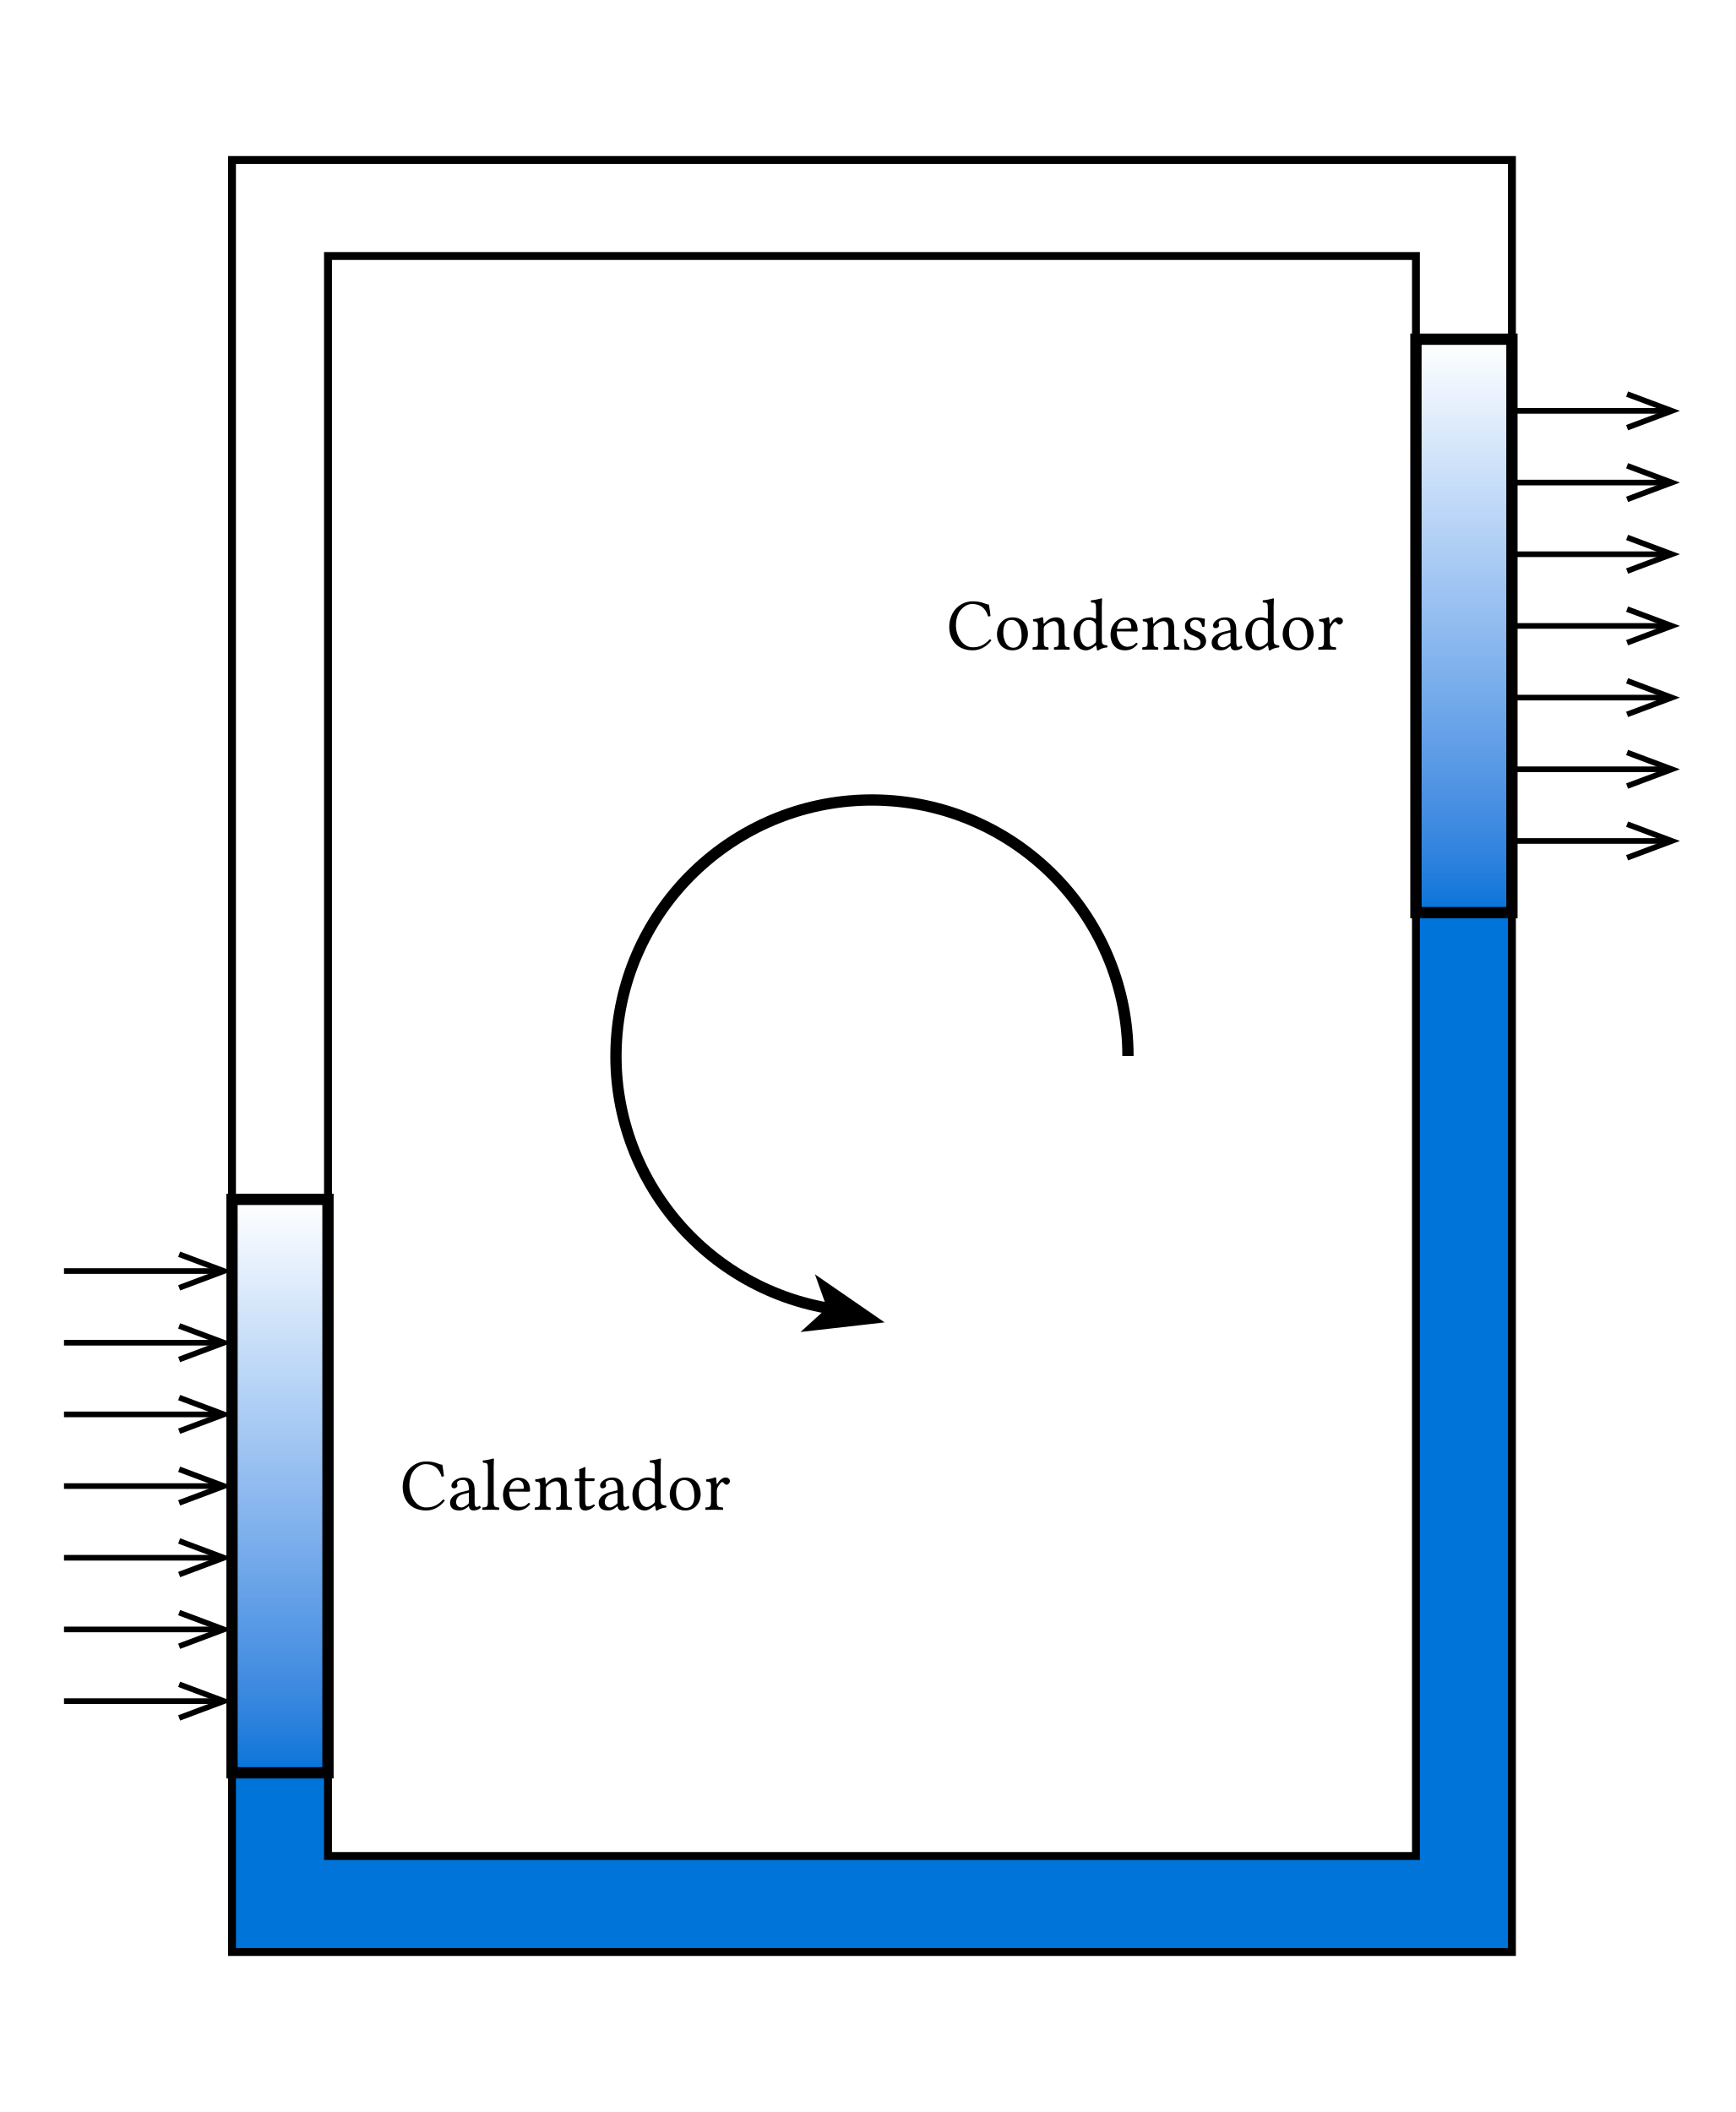
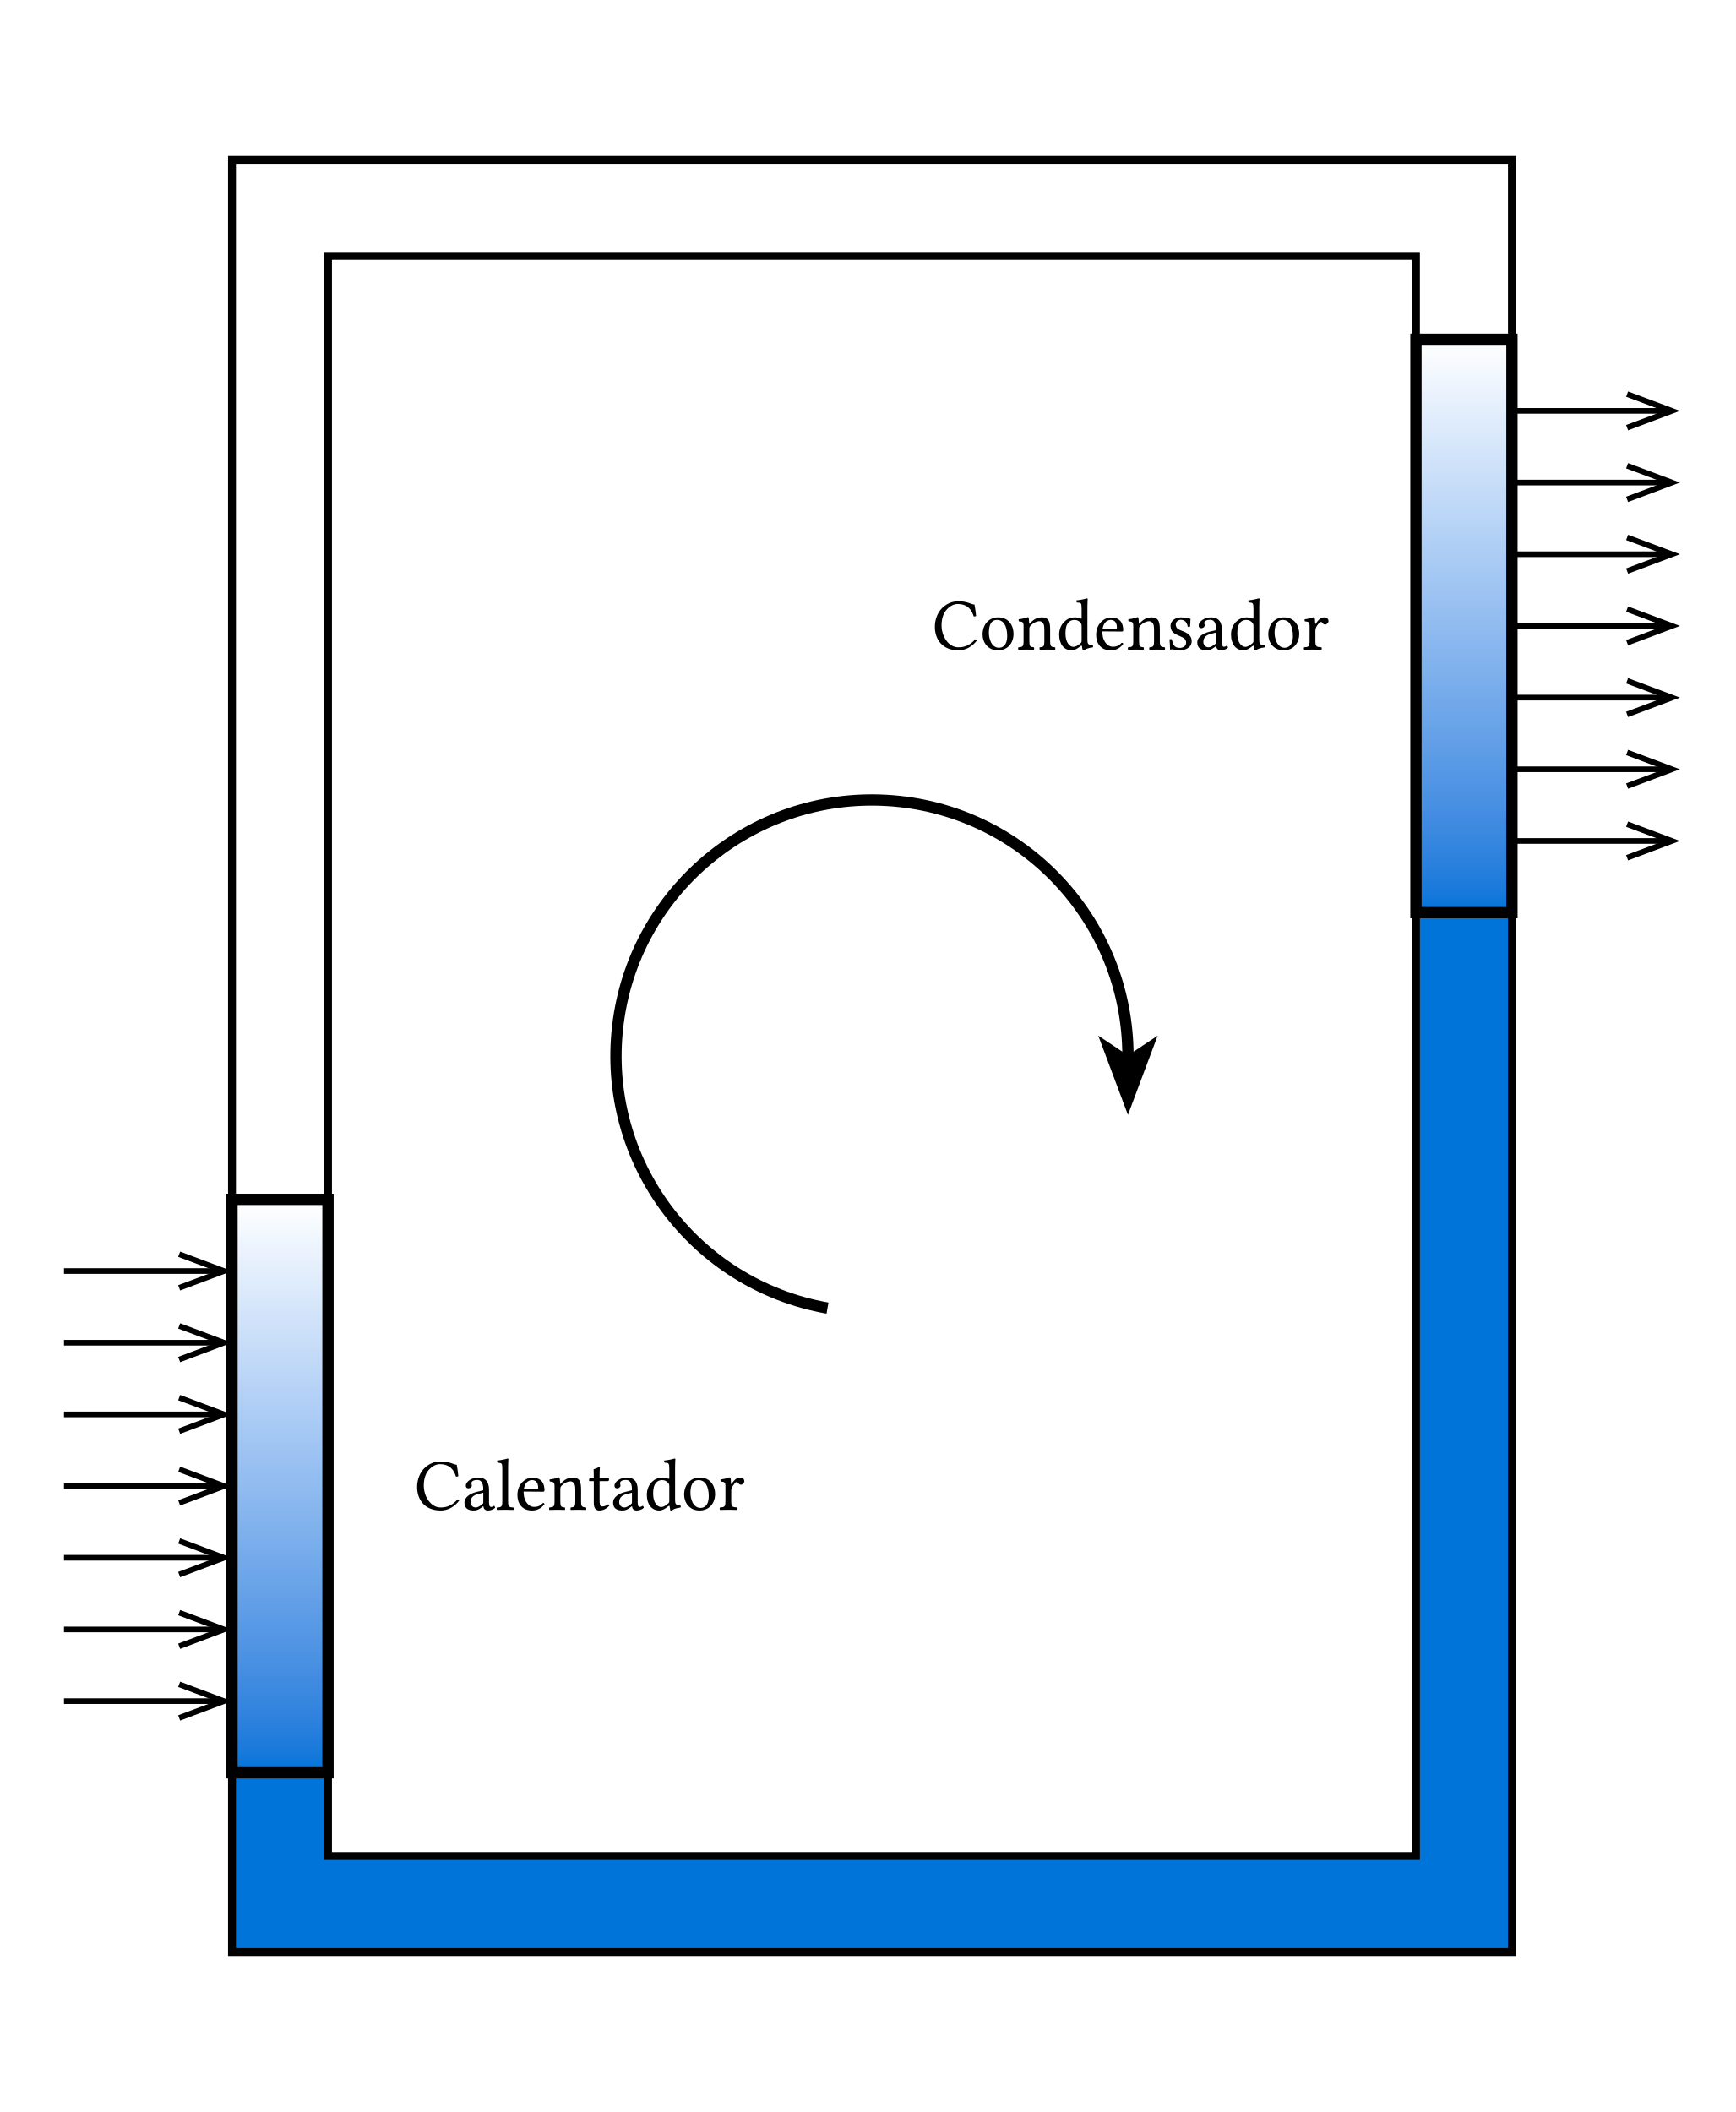
<svg xmlns="http://www.w3.org/2000/svg" xmlns:xlink="http://www.w3.org/1999/xlink" class="typst-doc" viewBox="0 0 153.776 187.087" width="153.776pt" height="187.087pt">
  <path class="typst-shape" fill="#ffffff" fill-rule="nonzero" d="M 0 0 L 0 187.087 L 153.776 187.087 L 153.776 0 Z " />
  <g>
    <g transform="translate(5.669291 14.17323)">
      <g class="typst-group">
        <g>
          <g transform="translate(14.88189 142.8661)">
            <path class="typst-shape" fill="#0074d9" fill-rule="nonzero" d="M 0 0 L 0 15.874 L 8.504 15.874 L 8.504 0 L 0 0 Z " />
          </g>
          <g transform="translate(14.88189 0)">
            <path class="typst-shape" fill="#ffffff" fill-rule="nonzero" d="M 0 0 L 0 8.504 L 113.386 8.504 L 113.386 0 L 0 0 Z " />
          </g>
          <g transform="translate(119.7638 66.67087)">
            <path class="typst-shape" fill="#0074d9" fill-rule="nonzero" d="M 0 0 L 0 92.069 L 8.504 92.069 L 8.504 0 L 0 0 Z " />
          </g>
          <g transform="translate(14.88189 150.2362)">
            <path class="typst-shape" fill="#0074d9" fill-rule="nonzero" d="M 0 0 L 0 8.504 L 113.386 8.504 L 113.386 0 L 0 0 Z " />
          </g>
          <g transform="translate(14.88189 92.06929)">
            <path class="typst-shape" fill="url(#g110208A0559344E46FCC1AB996E1C42D)" fill-rule="nonzero" d="M 0 0 L 0 50.797 L 8.504 50.797 L 8.504 0 L 0 0 Z " />
          </g>
          <g transform="translate(119.7638 15.87402)">
            <path class="typst-shape" fill="url(#gBBC4E6C6B98C49AE56D4F9B17C9EF74A)" fill-rule="nonzero" d="M 0 0 L 0 50.797 L 8.504 50.797 L 8.504 0 L 0 0 Z " />
          </g>
          <g transform="translate(14.88189 92.06929)">
            <path class="typst-shape" fill="none" stroke="#000000" stroke-width="1" stroke-linecap="butt" stroke-linejoin="miter" stroke-miterlimit="4" d="M 0 0 L 0 50.797 L 8.504 50.797 L 8.504 0 L 0 0 Z " />
          </g>
          <g transform="translate(119.7638 15.87402)">
            <path class="typst-shape" fill="none" stroke="#000000" stroke-width="1" stroke-linecap="butt" stroke-linejoin="miter" stroke-miterlimit="4" d="M 0 0 L 0 50.797 L 8.504 50.797 L 8.504 0 L 0 0 Z " />
          </g>
          <g transform="translate(14.88189 0)">
            <path class="typst-shape" fill="none" stroke="#000000" stroke-width="0.7" stroke-linecap="butt" stroke-linejoin="miter" stroke-miterlimit="4" d="M 0 0 L 0 158.74 L 113.386 158.74 L 113.386 0 L 0 0 Z " />
          </g>
          <g transform="translate(23.38583 8.503937)">
            <path class="typst-shape" fill="none" stroke="#000000" stroke-width="0.7" stroke-linecap="butt" stroke-linejoin="miter" stroke-miterlimit="4" d="M 0 0 L 0 141.732 L 96.378 141.732 L 96.378 0 L 0 0 Z " />
          </g>
          <g transform="translate(0 136.5165)">
            <path class="typst-shape" fill="none" stroke="#000000" stroke-width="0.5" stroke-linecap="butt" stroke-linejoin="miter" stroke-miterlimit="4" d="M 0 0 L 14.17 0 " />
          </g>
          <g transform="translate(10.20139 135.0283)">
            <path class="typst-shape" fill="none" stroke="#000000" stroke-width="0.5" stroke-linecap="butt" stroke-linejoin="miter" stroke-miterlimit="4" d="M 0 0 L 3.969 1.488 L 0 2.976 " />
          </g>
          <g transform="translate(0 130.1669)">
            <path class="typst-shape" fill="none" stroke="#000000" stroke-width="0.5" stroke-linecap="butt" stroke-linejoin="miter" stroke-miterlimit="4" d="M 0 0 L 14.17 0 " />
          </g>
          <g transform="translate(10.20139 128.6787)">
            <path class="typst-shape" fill="none" stroke="#000000" stroke-width="0.5" stroke-linecap="butt" stroke-linejoin="miter" stroke-miterlimit="4" d="M 0 0 L 3.969 1.488 L 0 2.976 " />
          </g>
          <g transform="translate(0 123.8173)">
            <path class="typst-shape" fill="none" stroke="#000000" stroke-width="0.5" stroke-linecap="butt" stroke-linejoin="miter" stroke-miterlimit="4" d="M 0 0 L 14.17 0 " />
          </g>
          <g transform="translate(10.20139 122.3291)">
            <path class="typst-shape" fill="none" stroke="#000000" stroke-width="0.5" stroke-linecap="butt" stroke-linejoin="miter" stroke-miterlimit="4" d="M 0 0 L 3.969 1.488 L 0 2.976 " />
          </g>
          <g transform="translate(0 117.4677)">
            <path class="typst-shape" fill="none" stroke="#000000" stroke-width="0.5" stroke-linecap="butt" stroke-linejoin="miter" stroke-miterlimit="4" d="M 0 0 L 14.17 0 " />
          </g>
          <g transform="translate(10.20139 115.9795)">
            <path class="typst-shape" fill="none" stroke="#000000" stroke-width="0.5" stroke-linecap="butt" stroke-linejoin="miter" stroke-miterlimit="4" d="M 0 0 L 3.969 1.488 L 0 2.976 " />
          </g>
          <g transform="translate(0 111.1181)">
            <path class="typst-shape" fill="none" stroke="#000000" stroke-width="0.5" stroke-linecap="butt" stroke-linejoin="miter" stroke-miterlimit="4" d="M 0 0 L 14.17 0 " />
          </g>
          <g transform="translate(10.20139 109.6299)">
            <path class="typst-shape" fill="none" stroke="#000000" stroke-width="0.5" stroke-linecap="butt" stroke-linejoin="miter" stroke-miterlimit="4" d="M 0 0 L 3.969 1.488 L 0 2.976 " />
          </g>
          <g transform="translate(0 104.7685)">
            <path class="typst-shape" fill="none" stroke="#000000" stroke-width="0.5" stroke-linecap="butt" stroke-linejoin="miter" stroke-miterlimit="4" d="M 0 0 L 14.17 0 " />
          </g>
          <g transform="translate(10.20139 103.2803)">
            <path class="typst-shape" fill="none" stroke="#000000" stroke-width="0.5" stroke-linecap="butt" stroke-linejoin="miter" stroke-miterlimit="4" d="M 0 0 L 3.969 1.488 L 0 2.976 " />
          </g>
          <g transform="translate(0 98.4189)">
            <path class="typst-shape" fill="none" stroke="#000000" stroke-width="0.5" stroke-linecap="butt" stroke-linejoin="miter" stroke-miterlimit="4" d="M 0 0 L 14.17 0 " />
          </g>
          <g transform="translate(10.20139 96.93071)">
            <path class="typst-shape" fill="none" stroke="#000000" stroke-width="0.5" stroke-linecap="butt" stroke-linejoin="miter" stroke-miterlimit="4" d="M 0 0 L 3.969 1.488 L 0 2.976 " />
          </g>
          <g transform="translate(128.2677 22.22362)">
            <path class="typst-shape" fill="none" stroke="#000000" stroke-width="0.5" stroke-linecap="butt" stroke-linejoin="miter" stroke-miterlimit="4" d="M 0 0 L 14.17 0 " />
          </g>
          <g transform="translate(138.4691 20.73543)">
            <path class="typst-shape" fill="none" stroke="#000000" stroke-width="0.5" stroke-linecap="butt" stroke-linejoin="miter" stroke-miterlimit="4" d="M 0 0 L 3.969 1.488 L 0 2.976 " />
          </g>
          <g transform="translate(128.2677 28.57323)">
            <path class="typst-shape" fill="none" stroke="#000000" stroke-width="0.5" stroke-linecap="butt" stroke-linejoin="miter" stroke-miterlimit="4" d="M 0 0 L 14.17 0 " />
          </g>
          <g transform="translate(138.4691 27.08504)">
            <path class="typst-shape" fill="none" stroke="#000000" stroke-width="0.5" stroke-linecap="butt" stroke-linejoin="miter" stroke-miterlimit="4" d="M 0 0 L 3.969 1.488 L 0 2.976 " />
          </g>
          <g transform="translate(128.2677 34.92283)">
            <path class="typst-shape" fill="none" stroke="#000000" stroke-width="0.5" stroke-linecap="butt" stroke-linejoin="miter" stroke-miterlimit="4" d="M 0 0 L 14.17 0 " />
          </g>
          <g transform="translate(138.4691 33.43465)">
            <path class="typst-shape" fill="none" stroke="#000000" stroke-width="0.5" stroke-linecap="butt" stroke-linejoin="miter" stroke-miterlimit="4" d="M 0 0 L 3.969 1.488 L 0 2.976 " />
          </g>
          <g transform="translate(128.2677 41.27244)">
            <path class="typst-shape" fill="none" stroke="#000000" stroke-width="0.5" stroke-linecap="butt" stroke-linejoin="miter" stroke-miterlimit="4" d="M 0 0 L 14.17 0 " />
          </g>
          <g transform="translate(138.4691 39.78425)">
            <path class="typst-shape" fill="none" stroke="#000000" stroke-width="0.5" stroke-linecap="butt" stroke-linejoin="miter" stroke-miterlimit="4" d="M 0 0 L 3.969 1.488 L 0 2.976 " />
          </g>
          <g transform="translate(128.2677 47.62205)">
            <path class="typst-shape" fill="none" stroke="#000000" stroke-width="0.5" stroke-linecap="butt" stroke-linejoin="miter" stroke-miterlimit="4" d="M 0 0 L 14.17 0 " />
          </g>
          <g transform="translate(138.4691 46.13386)">
            <path class="typst-shape" fill="none" stroke="#000000" stroke-width="0.5" stroke-linecap="butt" stroke-linejoin="miter" stroke-miterlimit="4" d="M 0 0 L 3.969 1.488 L 0 2.976 " />
          </g>
          <g transform="translate(128.2677 53.97165)">
            <path class="typst-shape" fill="none" stroke="#000000" stroke-width="0.5" stroke-linecap="butt" stroke-linejoin="miter" stroke-miterlimit="4" d="M 0 0 L 14.17 0 " />
          </g>
          <g transform="translate(138.4691 52.48346)">
            <path class="typst-shape" fill="none" stroke="#000000" stroke-width="0.5" stroke-linecap="butt" stroke-linejoin="miter" stroke-miterlimit="4" d="M 0 0 L 3.969 1.488 L 0 2.976 " />
          </g>
          <g transform="translate(128.2677 60.32126)">
            <path class="typst-shape" fill="none" stroke="#000000" stroke-width="0.5" stroke-linecap="butt" stroke-linejoin="miter" stroke-miterlimit="4" d="M 0 0 L 14.17 0 " />
          </g>
          <g transform="translate(138.4691 58.83307)">
            <path class="typst-shape" fill="none" stroke="#000000" stroke-width="0.5" stroke-linecap="butt" stroke-linejoin="miter" stroke-miterlimit="4" d="M 0 0 L 3.969 1.488 L 0 2.976 " />
          </g>
-           <g transform="translate(29.76378 115.287)">
+           <g transform="translate(31.03937 115.287)">
            <path class="typst-shape" fill="none" d="M 0 0 L 29.322 0 L 29.322 4.362 L 0 4.362 L 0 0 Z " />
          </g>
-           <g transform="translate(29.76378 115.287)">
+           <g transform="translate(31.03937 115.287)">
            <g class="typst-group">
              <g>
                <g transform="translate(0 0)">
                  <g class="typst-group">
                    <g>
                      <g transform="translate(0 4.277)">
                        <g class="typst-text" transform="scale(1, -1)">
                          <use xlink:href="#g389191E00BA945C90F8948F311077E20" x="0" fill="#000000" fill-rule="nonzero" />
                          <use xlink:href="#g8777E88A39281334DD722651B6CD2B6B" x="4.199" fill="#000000" fill-rule="nonzero" />
                          <use xlink:href="#gB272AD255D533F466AD5AF2B569FF7BD" x="7.17" fill="#000000" fill-rule="nonzero" />
                          <use xlink:href="#g376608278274214877D68CCF8FFB7156" x="8.886" fill="#000000" fill-rule="nonzero" />
                          <use xlink:href="#gDE36BC01073941C1F00BFD76658DE08D" x="11.791" fill="#000000" fill-rule="nonzero" />
                          <use xlink:href="#gF05E3C1E5F760C6151FC6F588C2607ED" x="15.314" fill="#000000" fill-rule="nonzero" />
                          <use xlink:href="#g8777E88A39281334DD722651B6CD2B6B" x="17.368" fill="#000000" fill-rule="nonzero" />
                          <use xlink:href="#g333B7F0CF239EA4556B8A5EB46E45006" x="20.338" fill="#000000" fill-rule="nonzero" />
                          <use xlink:href="#gD36E991713C3F4EABDA253E1A5BACCAA" x="23.628" fill="#000000" fill-rule="nonzero" />
                          <use xlink:href="#gDDD6B8E7D3BE757430BA3450A47F4C59" x="26.904" fill="#000000" fill-rule="nonzero" />
                        </g>
                      </g>
                    </g>
                  </g>
                </g>
              </g>
            </g>
          </g>
-           <g transform="translate(78.18183 39.09169)">
+           <g transform="translate(76.90624 39.09169)">
            <path class="typst-shape" fill="none" d="M 0 0 L 35.204 0 L 35.204 4.362 L 0 4.362 L 0 0 Z " />
          </g>
-           <g transform="translate(78.18183 39.09169)">
+           <g transform="translate(76.90624 39.09169)">
            <g class="typst-group">
              <g>
                <g transform="translate(0 0)">
                  <g class="typst-group">
                    <g>
                      <g transform="translate(0 4.277)">
                        <g class="typst-text" transform="scale(1, -1)">
                          <use xlink:href="#g389191E00BA945C90F8948F311077E20" x="0" fill="#000000" fill-rule="nonzero" />
                          <use xlink:href="#gD36E991713C3F4EABDA253E1A5BACCAA" x="4.199" fill="#000000" fill-rule="nonzero" />
                          <use xlink:href="#gDE36BC01073941C1F00BFD76658DE08D" x="7.475" fill="#000000" fill-rule="nonzero" />
                          <use xlink:href="#g333B7F0CF239EA4556B8A5EB46E45006" x="10.998" fill="#000000" fill-rule="nonzero" />
                          <use xlink:href="#g376608278274214877D68CCF8FFB7156" x="14.287" fill="#000000" fill-rule="nonzero" />
                          <use xlink:href="#gDE36BC01073941C1F00BFD76658DE08D" x="17.193" fill="#000000" fill-rule="nonzero" />
                          <use xlink:href="#g2B92EB0BC04D5F0064C82783685C5301" x="20.716" fill="#000000" fill-rule="nonzero" />
                          <use xlink:href="#g8777E88A39281334DD722651B6CD2B6B" x="23.251" fill="#000000" fill-rule="nonzero" />
                          <use xlink:href="#g333B7F0CF239EA4556B8A5EB46E45006" x="26.221" fill="#000000" fill-rule="nonzero" />
                          <use xlink:href="#gD36E991713C3F4EABDA253E1A5BACCAA" x="29.51" fill="#000000" fill-rule="nonzero" />
                          <use xlink:href="#gDDD6B8E7D3BE757430BA3450A47F4C59" x="32.786" fill="#000000" fill-rule="nonzero" />
                        </g>
                      </g>
                    </g>
                  </g>
                </g>
              </g>
            </g>
          </g>
          <g transform="translate(48.89581 56.69233)">
-             <path class="typst-shape" fill="none" stroke="#000000" stroke-width="1" stroke-linecap="butt" stroke-linejoin="miter" stroke-miterlimit="4" d="M 45.356 22.678 C 45.356 10.666 35.989 0.737 23.998 0.039 C 12.006 -0.659 1.55 8.114 0.155 20.045 C -1.239 31.976 6.912 42.925 18.741 45.01 " />
-           </g>
-           <g transform="translate(65.98886 99.3571)">
-             <path class="typst-shape" fill="#000000" fill-rule="nonzero" stroke="#000000" stroke-width="0.5" stroke-linecap="butt" stroke-linejoin="miter" stroke-miterlimit="4" d="M 6.016 3.438 L 1.031 0 L 1.891 2.406 L 0 4.125 L 6.016 3.438 Z " />
+             <path class="typst-shape" fill="none" stroke="#000000" stroke-width="1" stroke-linecap="butt" stroke-linejoin="miter" stroke-miterlimit="4" d="M 18.741 45.01 C 6.912 42.925 -1.239 31.976 0.155 20.045 C 1.55 8.114 12.006 -0.659 23.998 0.039 C 35.989 0.737 45.356 10.666 45.356 22.678 " />
+           </g>
+           <g transform="translate(92.12598 78.20276)">
+             <path class="typst-shape" fill="#000000" fill-rule="nonzero" stroke="#000000" stroke-width="0.5" stroke-linecap="butt" stroke-linejoin="miter" stroke-miterlimit="4" d="M 2.126 5.669 L 4.252 0 L 2.126 1.417 L 0 0 L 2.126 5.669 Z " />
          </g>
        </g>
      </g>
    </g>
  </g>
  <defs id="glyph">
    <symbol id="g389191E00BA945C90F8948F311077E20" overflow="visible">
      <path d="M 2.321 -0.065 C 2.951 -0.065 3.53 0.234 3.972 0.812 C 3.939 0.871 3.893 0.91 3.822 0.91 C 3.361 0.403 2.918 0.202 2.314 0.202 C 1.437 0.202 0.832 1.19 0.832 2.139 C 0.832 2.697 0.982 3.166 1.216 3.458 C 1.54 3.854 1.917 4.037 2.256 4.037 C 3.153 4.037 3.51 3.503 3.679 2.945 C 3.757 2.918 3.822 2.938 3.893 2.977 C 3.861 3.315 3.816 3.627 3.751 3.985 C 3.419 4.017 3.127 4.277 2.327 4.277 C 1.774 4.277 1.313 4.075 0.93 3.725 C 0.5 3.328 0.24 2.691 0.24 2.015 C 0.24 0.884 0.923 -0.065 2.321 -0.065 Z " />
    </symbol>
    <symbol id="g8777E88A39281334DD722651B6CD2B6B" overflow="visible">
      <path d="M 1.905 0.312 C 1.944 0.111 2.015 -0.065 2.34 -0.065 C 2.587 -0.065 2.821 0.046 2.958 0.175 C 2.945 0.254 2.918 0.312 2.847 0.351 C 2.801 0.312 2.691 0.247 2.607 0.247 C 2.418 0.247 2.412 0.5 2.412 0.799 L 2.412 1.755 C 2.412 2.678 1.905 2.854 1.43 2.854 C 0.897 2.854 0.358 2.502 0.358 2.132 C 0.358 1.976 0.435 1.898 0.585 1.898 C 0.773 1.898 0.89 2.035 0.89 2.119 C 0.89 2.164 0.884 2.21 0.871 2.236 C 0.865 2.256 0.858 2.295 0.858 2.366 C 0.858 2.567 1.131 2.639 1.378 2.639 C 1.599 2.639 1.905 2.529 1.905 1.794 C 1.905 1.748 1.885 1.723 1.866 1.716 L 1.307 1.58 C 0.682 1.424 0.234 1.079 0.234 0.637 C 0.234 0.104 0.598 -0.065 1.053 -0.065 C 1.28 -0.065 1.476 -0.013 1.762 0.208 L 1.891 0.312 Z M 1.905 1.514 L 1.905 0.657 C 1.905 0.572 1.866 0.526 1.813 0.487 C 1.645 0.351 1.424 0.202 1.242 0.202 C 0.917 0.202 0.773 0.462 0.773 0.663 C 0.773 0.956 0.91 1.254 1.391 1.378 Z " />
    </symbol>
    <symbol id="gB272AD255D533F466AD5AF2B569FF7BD" overflow="visible">
      <path d="M 0.618 0.793 C 0.618 0.254 0.546 0.221 0.149 0.202 C 0.111 0.163 0.111 0.026 0.149 -0.013 C 0.377 -0.006 0.618 0 0.877 0 C 1.137 0 1.385 -0.006 1.599 -0.013 C 1.638 0.026 1.638 0.163 1.599 0.202 C 1.202 0.221 1.131 0.254 1.131 0.793 L 1.131 3.789 C 1.131 4.212 1.157 4.472 1.157 4.472 C 1.157 4.518 1.131 4.537 1.073 4.537 C 0.91 4.472 0.422 4.381 0.163 4.362 C 0.149 4.309 0.163 4.205 0.202 4.167 C 0.579 4.141 0.618 4.121 0.618 3.634 Z " />
    </symbol>
    <symbol id="g376608278274214877D68CCF8FFB7156" overflow="visible">
      <path d="M 2.509 0.605 C 2.268 0.358 2.08 0.254 1.703 0.254 C 1.469 0.254 1.196 0.39 0.995 0.722 C 0.865 0.936 0.787 1.235 0.787 1.612 L 2.515 1.599 C 2.594 1.599 2.639 1.638 2.639 1.71 C 2.639 2.256 2.444 2.841 1.54 2.841 C 0.975 2.841 0.24 2.301 0.24 1.313 C 0.24 0.949 0.332 0.598 0.546 0.351 C 0.767 0.091 1.073 -0.065 1.54 -0.065 C 2.035 -0.065 2.385 0.163 2.646 0.5 C 2.626 0.566 2.587 0.598 2.509 0.605 Z M 0.806 1.833 C 0.93 2.567 1.385 2.626 1.54 2.626 C 1.788 2.626 2.08 2.49 2.08 1.944 C 2.08 1.885 2.054 1.853 1.983 1.853 Z " />
    </symbol>
    <symbol id="gDE36BC01073941C1F00BFD76658DE08D" overflow="visible">
      <path d="M 1.196 2.327 C 1.157 2.281 1.118 2.268 1.118 2.327 C 1.111 2.502 1.099 2.756 1.066 2.821 C 1.053 2.854 1.04 2.873 0.988 2.873 C 0.806 2.801 0.637 2.743 0.189 2.684 C 0.175 2.646 0.189 2.542 0.202 2.502 C 0.552 2.47 0.624 2.438 0.624 2.061 L 0.624 0.793 C 0.624 0.26 0.559 0.234 0.169 0.202 C 0.13 0.163 0.13 0.026 0.169 -0.013 C 0.364 -0.006 0.624 0 0.884 0 C 1.144 0 1.339 -0.006 1.534 -0.013 C 1.573 0.026 1.573 0.163 1.534 0.202 C 1.202 0.234 1.137 0.26 1.137 0.793 L 1.137 1.859 C 1.137 1.996 1.196 2.074 1.248 2.132 C 1.495 2.373 1.788 2.515 2.041 2.515 C 2.171 2.515 2.308 2.431 2.385 2.281 C 2.45 2.151 2.463 1.976 2.463 1.781 L 2.463 0.793 C 2.463 0.26 2.398 0.234 2.061 0.202 C 2.028 0.163 2.028 0.026 2.061 -0.013 C 2.256 -0.006 2.463 0 2.724 0 C 2.983 0 3.217 -0.006 3.413 -0.013 C 3.445 0.026 3.445 0.163 3.413 0.202 C 3.049 0.234 2.977 0.26 2.977 0.793 L 2.977 1.762 C 2.977 2.119 2.951 2.431 2.801 2.633 C 2.691 2.776 2.49 2.854 2.262 2.854 C 1.944 2.854 1.58 2.769 1.196 2.327 Z " />
    </symbol>
    <symbol id="gF05E3C1E5F760C6151FC6F588C2607ED" overflow="visible">
      <path d="M 0.28 2.788 C 0.189 2.788 0.163 2.711 0.163 2.659 L 0.163 2.574 C 0.163 2.542 0.169 2.535 0.195 2.535 L 0.579 2.535 L 0.579 0.579 C 0.579 0.117 0.78 -0.065 1.079 -0.065 C 1.378 -0.065 1.703 0.078 1.956 0.364 C 1.944 0.429 1.905 0.468 1.84 0.474 C 1.671 0.344 1.476 0.293 1.307 0.293 C 1.131 0.293 1.092 0.487 1.092 0.89 L 1.092 2.535 L 1.768 2.535 C 1.833 2.535 1.924 2.561 1.924 2.62 L 1.924 2.749 C 1.924 2.776 1.905 2.788 1.872 2.788 L 1.092 2.788 L 1.092 3.042 C 1.092 3.465 1.118 3.725 1.118 3.725 C 1.118 3.764 1.099 3.783 1.066 3.783 C 1.04 3.783 0.982 3.757 0.923 3.725 C 0.852 3.686 0.787 3.653 0.702 3.634 C 0.624 3.607 0.559 3.588 0.559 3.542 C 0.559 3.465 0.579 3.51 0.579 2.788 Z " />
    </symbol>
    <symbol id="g333B7F0CF239EA4556B8A5EB46E45006" overflow="visible">
      <path d="M 2.171 0.325 C 2.204 0.351 2.262 0.364 2.268 0.319 C 2.288 0.163 2.34 -0.065 2.34 -0.065 C 2.392 -0.085 2.425 -0.078 2.463 -0.065 C 2.607 0.052 2.834 0.149 3.231 0.195 C 3.269 0.234 3.269 0.332 3.231 0.37 C 2.814 0.403 2.756 0.526 2.756 0.845 L 2.756 3.789 C 2.756 4.212 2.782 4.472 2.782 4.472 C 2.782 4.518 2.756 4.537 2.697 4.537 C 2.535 4.472 2.048 4.381 1.788 4.362 C 1.774 4.309 1.788 4.205 1.827 4.167 C 1.846 4.167 1.866 4.167 1.885 4.167 C 2.171 4.147 2.243 4.147 2.243 3.634 L 2.243 2.801 C 2.243 2.756 2.229 2.743 2.184 2.743 C 2.158 2.743 1.891 2.854 1.677 2.854 C 1.248 2.854 0.962 2.711 0.702 2.463 C 0.422 2.184 0.254 1.8 0.254 1.319 C 0.254 0.52 0.657 -0.065 1.359 -0.065 C 1.612 -0.065 1.853 0.065 2.171 0.325 Z M 2.243 0.806 C 2.243 0.682 2.229 0.63 2.139 0.552 C 1.898 0.344 1.69 0.24 1.528 0.24 C 1.177 0.24 0.812 0.624 0.812 1.437 C 0.812 1.905 0.903 2.164 1.001 2.301 C 1.202 2.607 1.476 2.626 1.605 2.626 C 1.84 2.626 2.002 2.542 2.132 2.392 C 2.223 2.288 2.243 2.243 2.243 2.041 Z " />
    </symbol>
    <symbol id="gD36E991713C3F4EABDA253E1A5BACCAA" overflow="visible">
      <path d="M 0.267 1.333 C 0.267 0.669 0.709 -0.065 1.631 -0.065 C 2.048 -0.065 2.366 0.085 2.587 0.299 C 2.88 0.585 3.01 0.995 3.01 1.391 C 3.01 2.067 2.639 2.854 1.645 2.854 C 1.216 2.854 0.865 2.678 0.624 2.398 C 0.39 2.119 0.267 1.742 0.267 1.333 Z M 1.547 2.626 C 2.106 2.626 2.45 2.119 2.45 1.183 C 2.45 0.364 2.028 0.163 1.723 0.163 C 1.046 0.163 0.826 0.982 0.826 1.482 C 0.826 2.048 0.962 2.626 1.547 2.626 Z " />
    </symbol>
    <symbol id="gDDD6B8E7D3BE757430BA3450A47F4C59" overflow="visible">
      <path d="M 1.144 2.327 C 1.131 2.587 1.125 2.756 1.092 2.821 C 1.079 2.854 1.066 2.873 1.014 2.873 C 0.832 2.801 0.663 2.743 0.215 2.684 C 0.202 2.646 0.215 2.542 0.228 2.502 C 0.579 2.47 0.65 2.438 0.65 2.061 L 0.65 0.793 C 0.65 0.254 0.572 0.228 0.169 0.202 C 0.13 0.163 0.13 0.026 0.169 -0.013 C 0.397 -0.006 0.65 0 0.91 0 C 1.17 0 1.469 -0.006 1.697 -0.013 C 1.736 0.026 1.736 0.163 1.697 0.202 C 1.242 0.234 1.164 0.254 1.164 0.793 L 1.164 1.697 C 1.164 1.866 1.242 2.015 1.319 2.132 C 1.391 2.236 1.54 2.45 1.619 2.45 C 1.677 2.45 1.736 2.438 1.788 2.366 C 1.833 2.301 1.911 2.216 2.022 2.216 C 2.178 2.216 2.327 2.379 2.327 2.542 C 2.327 2.665 2.21 2.854 1.937 2.854 C 1.631 2.854 1.365 2.567 1.216 2.314 C 1.177 2.243 1.144 2.295 1.144 2.327 Z " />
    </symbol>
    <symbol id="g2B92EB0BC04D5F0064C82783685C5301" overflow="visible">
      <path d="M 0.312 0.897 C 0.338 0.579 0.358 0.273 0.358 0 C 0.422 0.013 0.487 0.019 0.52 0.019 C 0.566 0.019 0.605 0.019 0.65 0.006 C 0.826 -0.039 1.001 -0.065 1.242 -0.065 C 1.605 -0.065 2.275 0.111 2.275 0.754 C 2.275 1.196 1.956 1.456 1.514 1.619 C 1.125 1.768 0.865 1.866 0.865 2.223 C 0.865 2.49 1.099 2.639 1.319 2.639 C 1.462 2.639 1.84 2.587 1.924 2.035 C 1.963 1.996 2.093 2.002 2.132 2.041 C 2.151 2.275 2.164 2.515 2.171 2.73 C 1.97 2.763 1.657 2.854 1.319 2.854 C 0.839 2.854 0.403 2.542 0.403 2.126 C 0.403 1.651 0.618 1.45 1.118 1.242 C 1.657 1.021 1.781 0.884 1.781 0.605 C 1.781 0.286 1.469 0.149 1.228 0.149 C 0.975 0.149 0.832 0.234 0.767 0.305 C 0.624 0.455 0.552 0.741 0.514 0.903 C 0.474 0.943 0.351 0.936 0.312 0.897 Z " />
    </symbol>
  </defs>
  <defs id="gradients">
    <linearGradient id="fF1FCC18EB965DB254134B5F374217510" spreadMethod="pad" gradientUnits="userSpaceOnUse" x1="1" y1="1" x2="1" y2="-0">
      <stop offset="0%" stop-color="#0074d9" />
      <stop offset="0.79%" stop-color="#0675d9" />
      <stop offset="1.57%" stop-color="#0d76da" />
      <stop offset="2.36%" stop-color="#1278da" />
      <stop offset="3.15%" stop-color="#1679db" />
      <stop offset="3.94%" stop-color="#1a7adb" />
      <stop offset="4.72%" stop-color="#1d7bdb" />
      <stop offset="5.51%" stop-color="#207cdc" />
      <stop offset="6.3%" stop-color="#237ddc" />
      <stop offset="7.09%" stop-color="#267fdd" />
      <stop offset="7.87%" stop-color="#2980dd" />
      <stop offset="8.66%" stop-color="#2b81dd" />
      <stop offset="9.45%" stop-color="#2e82de" />
      <stop offset="10.24%" stop-color="#3083de" />
      <stop offset="11.02%" stop-color="#3384df" />
      <stop offset="11.81%" stop-color="#3586df" />
      <stop offset="12.6%" stop-color="#3787df" />
      <stop offset="13.39%" stop-color="#3a88e0" />
      <stop offset="14.17%" stop-color="#3c89e0" />
      <stop offset="14.96%" stop-color="#3e8ae1" />
      <stop offset="15.75%" stop-color="#408be1" />
      <stop offset="16.54%" stop-color="#428ce1" />
      <stop offset="17.32%" stop-color="#448de2" />
      <stop offset="18.11%" stop-color="#468fe2" />
      <stop offset="18.9%" stop-color="#4890e2" />
      <stop offset="19.69%" stop-color="#4a91e3" />
      <stop offset="20.47%" stop-color="#4c92e3" />
      <stop offset="21.26%" stop-color="#4e93e4" />
      <stop offset="22.05%" stop-color="#5094e4" />
      <stop offset="22.83%" stop-color="#5295e4" />
      <stop offset="23.62%" stop-color="#5496e5" />
      <stop offset="24.41%" stop-color="#5698e5" />
      <stop offset="25.2%" stop-color="#5899e5" />
      <stop offset="25.98%" stop-color="#599ae6" />
      <stop offset="26.77%" stop-color="#5b9be6" />
      <stop offset="27.56%" stop-color="#5d9ce6" />
      <stop offset="28.35%" stop-color="#5f9de7" />
      <stop offset="29.13%" stop-color="#619ee7" />
      <stop offset="29.92%" stop-color="#639fe7" />
      <stop offset="30.71%" stop-color="#65a0e8" />
      <stop offset="31.5%" stop-color="#66a2e8" />
      <stop offset="32.28%" stop-color="#68a3e8" />
      <stop offset="33.07%" stop-color="#6aa4e9" />
      <stop offset="33.86%" stop-color="#6ca5e9" />
      <stop offset="34.65%" stop-color="#6ea6ea" />
      <stop offset="35.43%" stop-color="#6fa7ea" />
      <stop offset="36.22%" stop-color="#71a8ea" />
      <stop offset="37.01%" stop-color="#73a9eb" />
      <stop offset="37.8%" stop-color="#75aaeb" />
      <stop offset="38.58%" stop-color="#77abeb" />
      <stop offset="39.37%" stop-color="#78adec" />
      <stop offset="40.16%" stop-color="#7aaeec" />
      <stop offset="40.94%" stop-color="#7cafec" />
      <stop offset="41.73%" stop-color="#7eb0ec" />
      <stop offset="42.52%" stop-color="#7fb1ed" />
      <stop offset="43.31%" stop-color="#81b2ed" />
      <stop offset="44.09%" stop-color="#83b3ed" />
      <stop offset="44.88%" stop-color="#85b4ee" />
      <stop offset="45.67%" stop-color="#86b5ee" />
      <stop offset="46.46%" stop-color="#88b6ee" />
      <stop offset="47.24%" stop-color="#8ab7ef" />
      <stop offset="48.03%" stop-color="#8cb8ef" />
      <stop offset="48.82%" stop-color="#8dbaef" />
      <stop offset="49.61%" stop-color="#8fbbf0" />
      <stop offset="50.39%" stop-color="#91bcf0" />
      <stop offset="51.18%" stop-color="#93bdf0" />
      <stop offset="51.97%" stop-color="#94bef0" />
      <stop offset="52.76%" stop-color="#96bff1" />
      <stop offset="53.54%" stop-color="#98c0f1" />
      <stop offset="54.33%" stop-color="#9ac1f1" />
      <stop offset="55.12%" stop-color="#9bc2f2" />
      <stop offset="55.91%" stop-color="#9dc3f2" />
      <stop offset="56.69%" stop-color="#9fc4f2" />
      <stop offset="57.48%" stop-color="#a1c5f3" />
      <stop offset="58.27%" stop-color="#a2c7f3" />
      <stop offset="59.06%" stop-color="#a4c8f3" />
      <stop offset="59.84%" stop-color="#a6c9f3" />
      <stop offset="60.63%" stop-color="#a7caf4" />
      <stop offset="61.42%" stop-color="#a9cbf4" />
      <stop offset="62.2%" stop-color="#abccf4" />
      <stop offset="62.99%" stop-color="#adcdf4" />
      <stop offset="63.78%" stop-color="#aecef5" />
      <stop offset="64.57%" stop-color="#b0cff5" />
      <stop offset="65.35%" stop-color="#b2d0f5" />
      <stop offset="66.14%" stop-color="#b4d1f6" />
      <stop offset="66.93%" stop-color="#b5d2f6" />
      <stop offset="67.72%" stop-color="#b7d3f6" />
      <stop offset="68.5%" stop-color="#b9d4f6" />
      <stop offset="69.29%" stop-color="#bbd6f7" />
      <stop offset="70.08%" stop-color="#bcd7f7" />
      <stop offset="70.87%" stop-color="#bed8f7" />
      <stop offset="71.65%" stop-color="#c0d9f7" />
      <stop offset="72.44%" stop-color="#c2daf8" />
      <stop offset="73.23%" stop-color="#c3dbf8" />
      <stop offset="74.02%" stop-color="#c5dcf8" />
      <stop offset="74.8%" stop-color="#c7ddf8" />
      <stop offset="75.59%" stop-color="#c9def9" />
      <stop offset="76.38%" stop-color="#cadff9" />
      <stop offset="77.17%" stop-color="#cce0f9" />
      <stop offset="77.95%" stop-color="#cee1f9" />
      <stop offset="78.74%" stop-color="#d0e2f9" />
      <stop offset="79.53%" stop-color="#d1e3fa" />
      <stop offset="80.31%" stop-color="#d3e4fa" />
      <stop offset="81.1%" stop-color="#d5e5fa" />
      <stop offset="81.89%" stop-color="#d7e7fa" />
      <stop offset="82.68%" stop-color="#d8e8fb" />
      <stop offset="83.46%" stop-color="#dae9fb" />
      <stop offset="84.25%" stop-color="#dceafb" />
      <stop offset="85.04%" stop-color="#deebfb" />
      <stop offset="85.83%" stop-color="#dfecfb" />
      <stop offset="86.61%" stop-color="#e1edfc" />
      <stop offset="87.4%" stop-color="#e3eefc" />
      <stop offset="88.19%" stop-color="#e5effc" />
      <stop offset="88.98%" stop-color="#e6f0fc" />
      <stop offset="89.76%" stop-color="#e8f1fd" />
      <stop offset="90.55%" stop-color="#eaf2fd" />
      <stop offset="91.34%" stop-color="#ecf3fd" />
      <stop offset="92.13%" stop-color="#edf4fd" />
      <stop offset="92.91%" stop-color="#eff5fd" />
      <stop offset="93.7%" stop-color="#f1f7fe" />
      <stop offset="94.49%" stop-color="#f3f8fe" />
      <stop offset="95.28%" stop-color="#f4f9fe" />
      <stop offset="96.06%" stop-color="#f6fafe" />
      <stop offset="96.85%" stop-color="#f8fbfe" />
      <stop offset="97.64%" stop-color="#fafcfe" />
      <stop offset="98.43%" stop-color="#fbfdff" />
      <stop offset="99.21%" stop-color="#fdfeff" />
      <stop offset="100%" stop-color="#ffffff" />
    </linearGradient>
  </defs>
  <defs id="gradient-refs">
    <linearGradient gradientTransform="matrix(8.503937 0 0 50.79685 0 0)" id="g110208A0559344E46FCC1AB996E1C42D" href="#fF1FCC18EB965DB254134B5F374217510" xlink:href="#fF1FCC18EB965DB254134B5F374217510" />
    <linearGradient gradientTransform="matrix(8.503937 0 0 50.79685 0 0)" id="gBBC4E6C6B98C49AE56D4F9B17C9EF74A" href="#fF1FCC18EB965DB254134B5F374217510" xlink:href="#fF1FCC18EB965DB254134B5F374217510" />
  </defs>
</svg>
